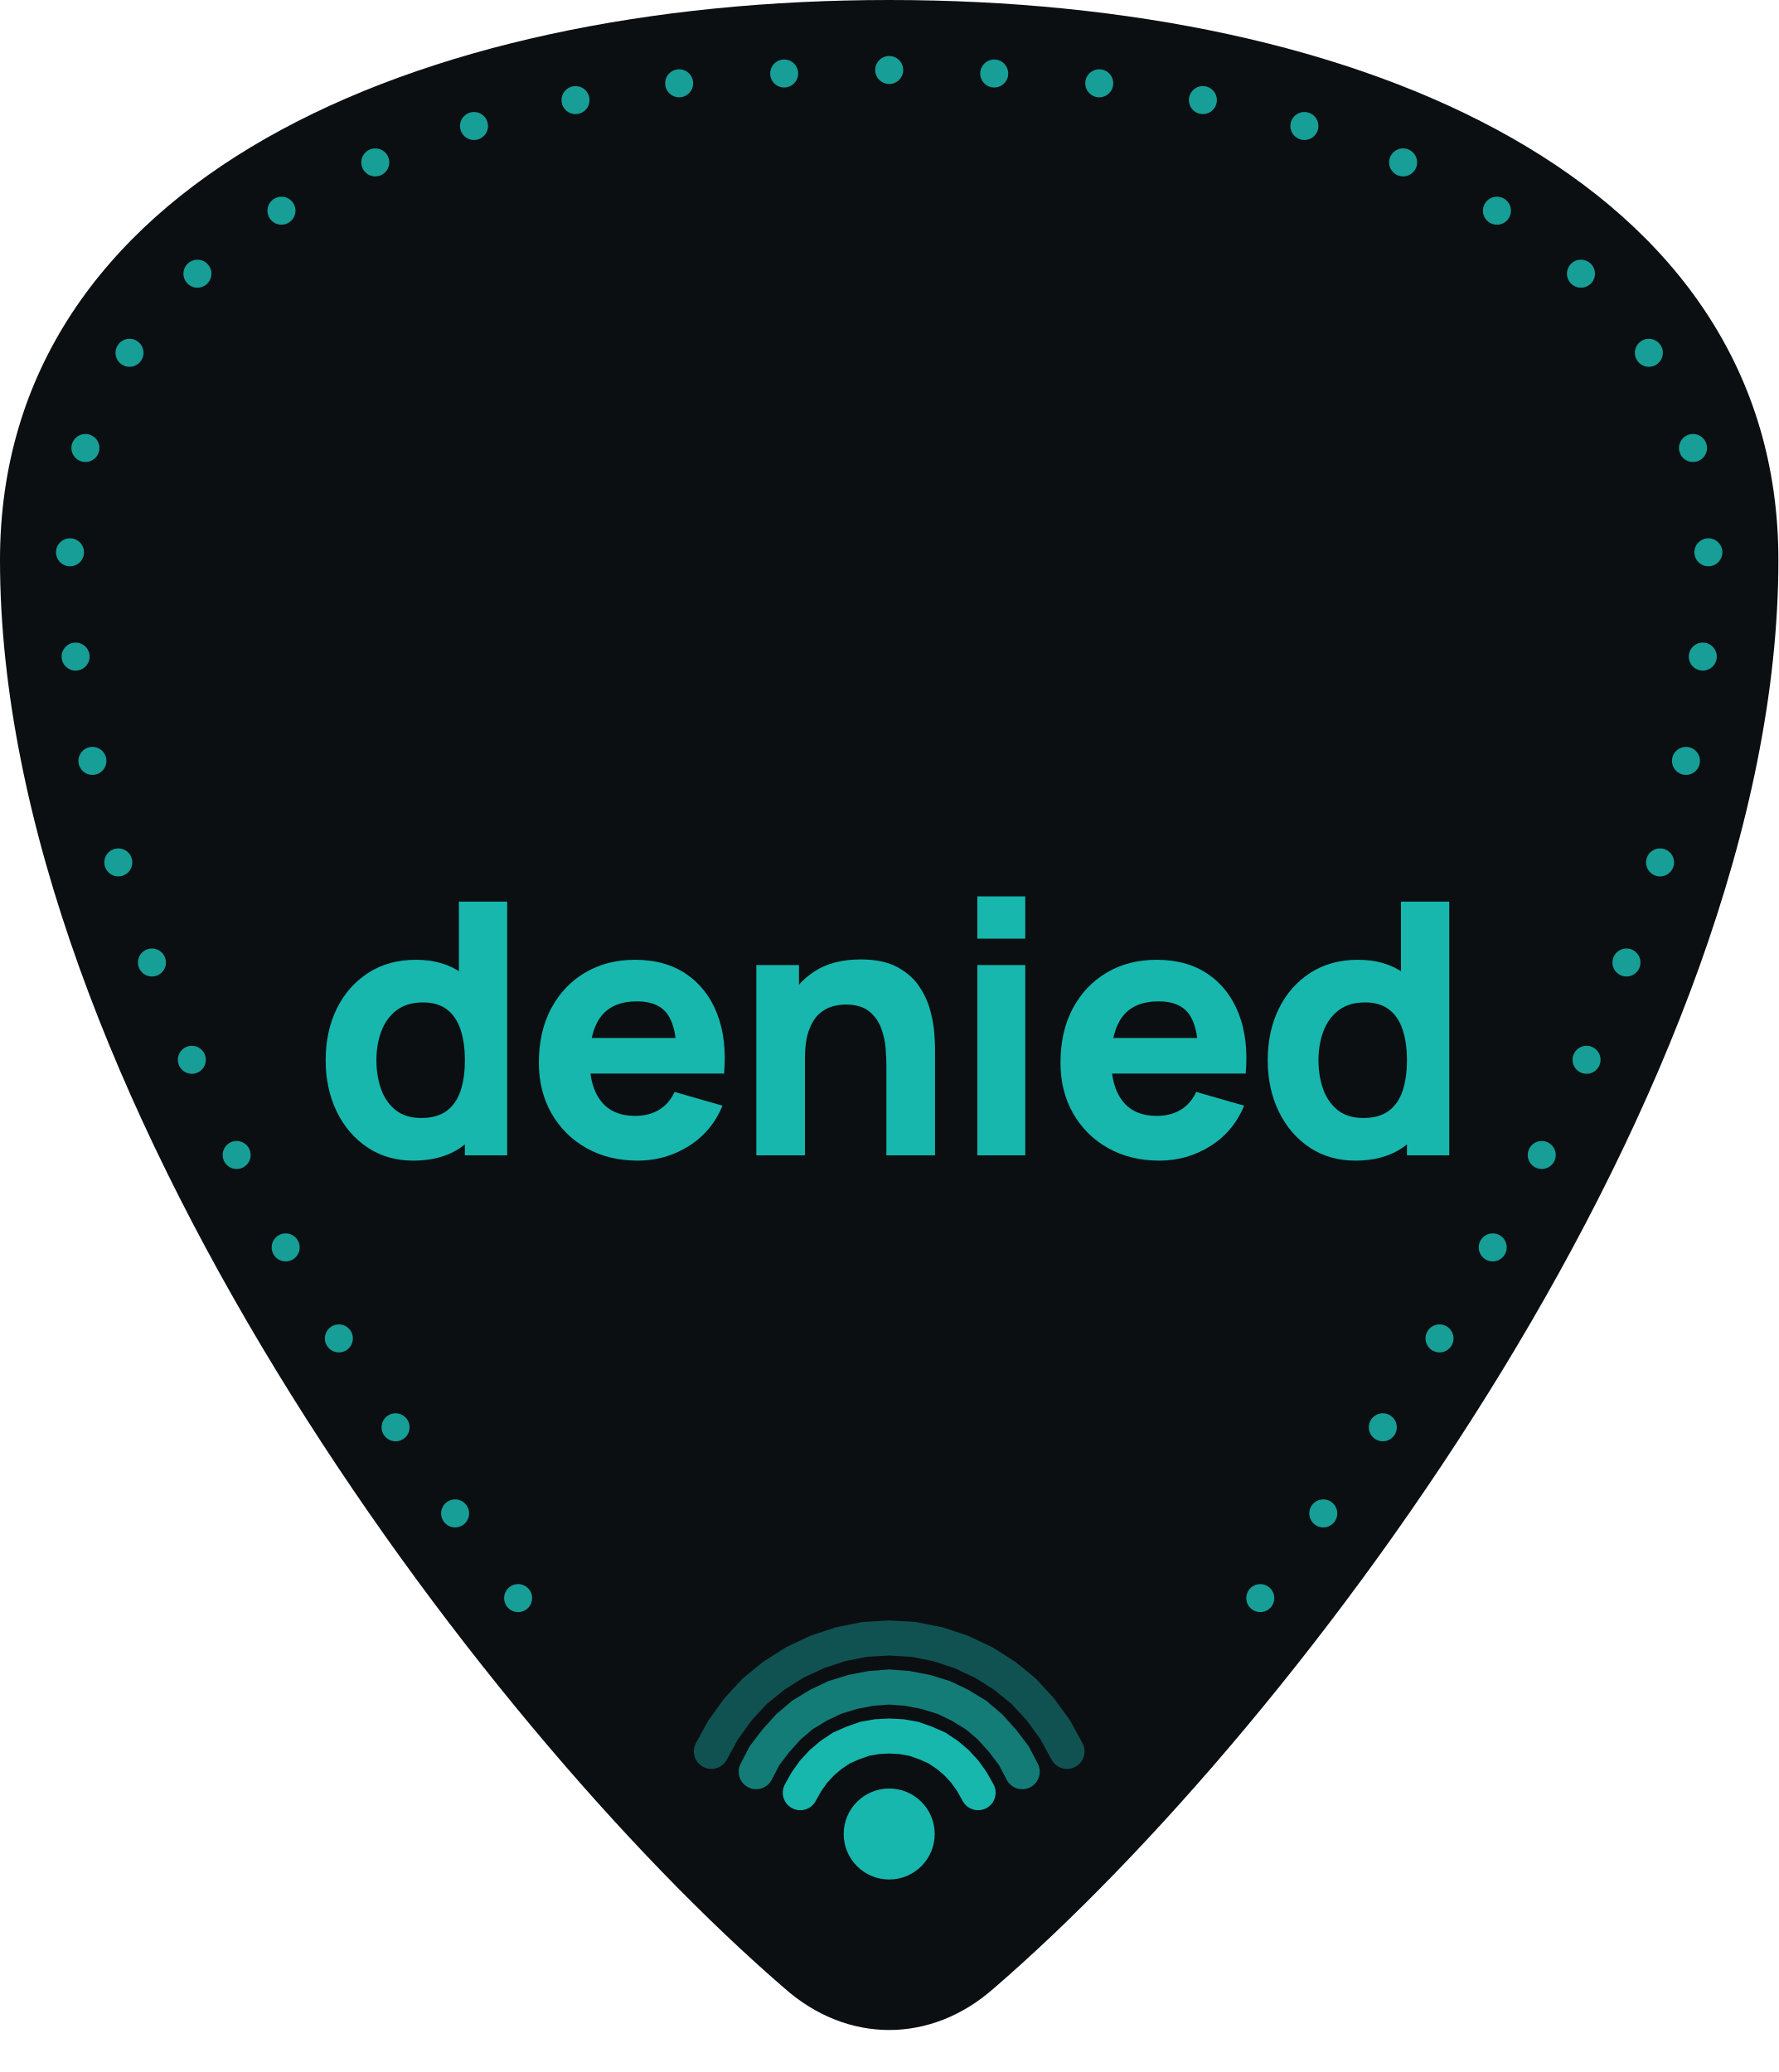
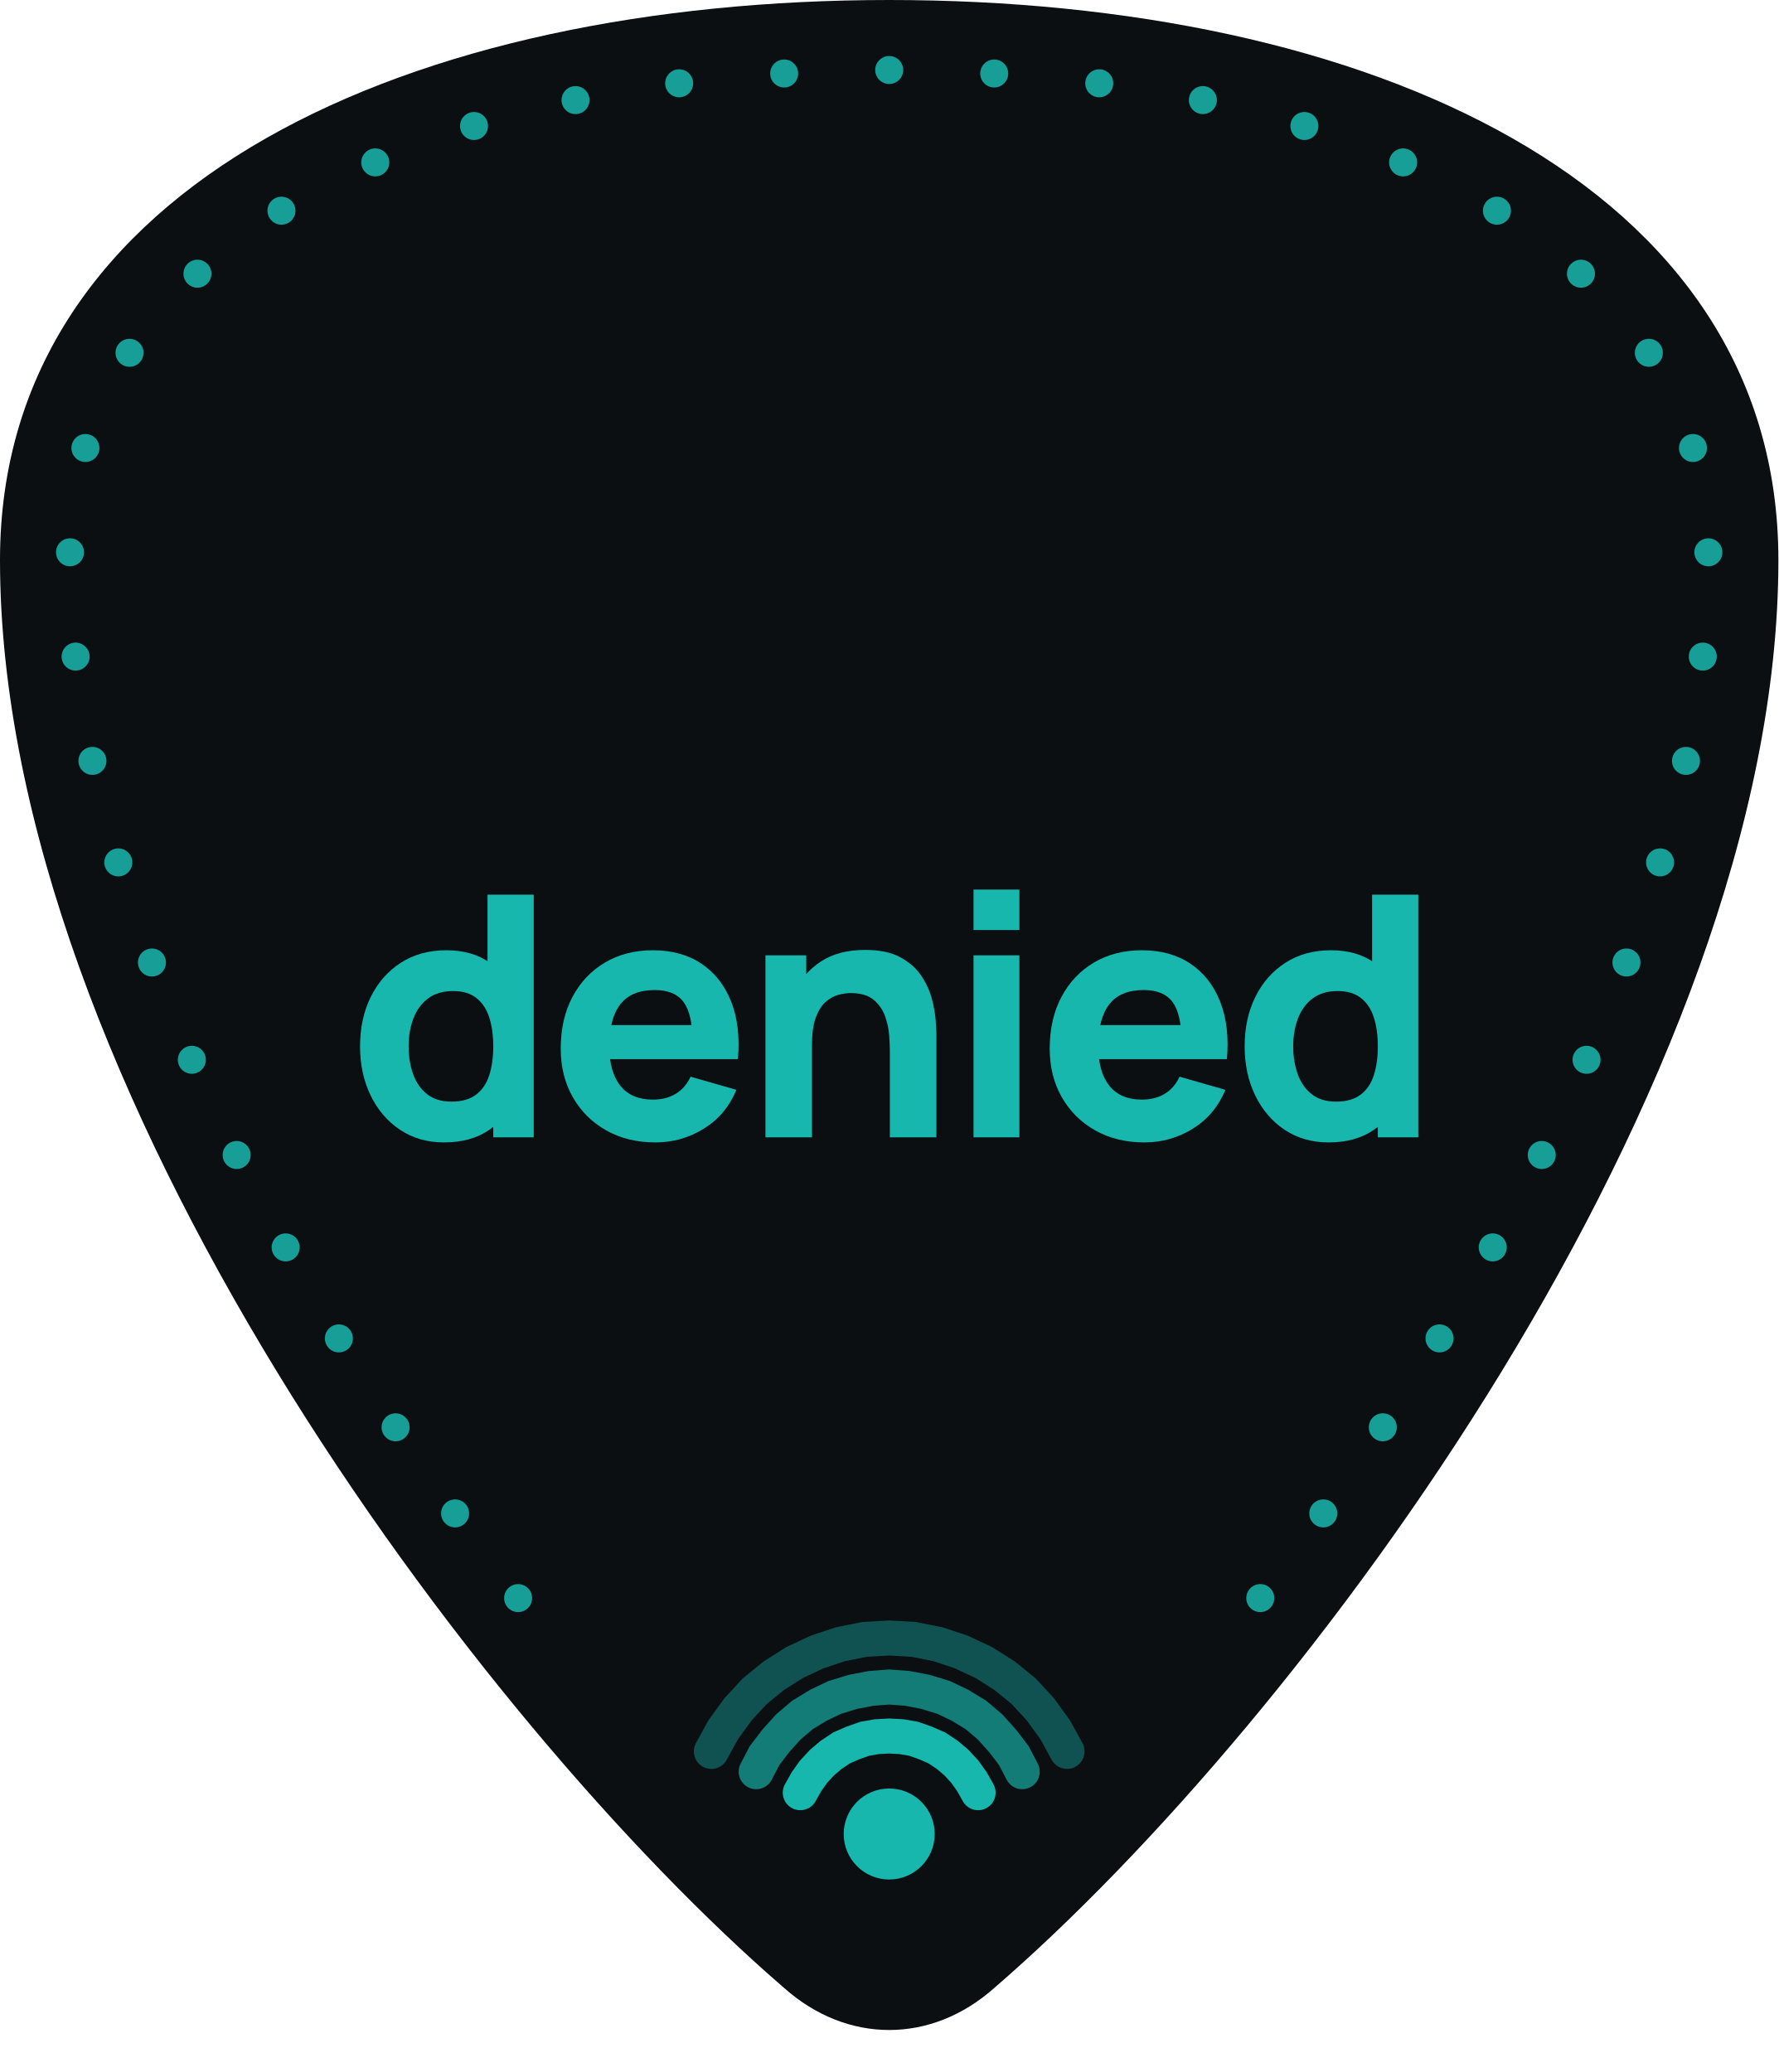
<svg xmlns="http://www.w3.org/2000/svg" viewBox="0 0 25.4 29.6" width="25.4mm" height="29.6mm">
  <defs>
    <clipPath id="pk">
      <path d="M 12.7 0.0 C 19.5 0.0 25.4 2.6 25.4 8.0 C 25.4 15.5 18.6 24.6 14.2 28.4 C 13.3 29.2 12.1 29.2 11.2 28.4 C 6.8 24.6 0.0 15.5 0.0 8.0 C 0.0 2.6 5.9 0.0 12.7 0.0 Z" />
    </clipPath>
  </defs>
  <path d="M 12.7 0.0 C 19.5 0.0 25.4 2.6 25.4 8.0 C 25.4 15.5 18.6 24.6 14.2 28.4 C 13.3 29.2 12.1 29.2 11.2 28.4 C 6.8 24.6 0.0 15.5 0.0 8.0 C 0.0 2.6 5.9 0.0 12.7 0.0 Z" fill="#0B0F12" />
  <g clip-path="url(#pk)">
    <circle cx="12.70" cy="1.00" r="0.2" fill="#17B7AE" opacity="0.85" />
    <circle cx="14.20" cy="1.05" r="0.2" fill="#17B7AE" opacity="0.85" />
    <circle cx="15.70" cy="1.19" r="0.2" fill="#17B7AE" opacity="0.85" />
    <circle cx="17.18" cy="1.43" r="0.2" fill="#17B7AE" opacity="0.85" />
    <circle cx="18.63" cy="1.80" r="0.2" fill="#17B7AE" opacity="0.85" />
    <circle cx="20.04" cy="2.32" r="0.2" fill="#17B7AE" opacity="0.85" />
    <circle cx="21.38" cy="3.01" r="0.2" fill="#17B7AE" opacity="0.85" />
    <circle cx="22.58" cy="3.91" r="0.2" fill="#17B7AE" opacity="0.85" />
    <circle cx="23.55" cy="5.04" r="0.2" fill="#17B7AE" opacity="0.85" />
    <circle cx="24.18" cy="6.40" r="0.2" fill="#17B7AE" opacity="0.85" />
    <circle cx="24.40" cy="7.89" r="0.2" fill="#17B7AE" opacity="0.85" />
    <circle cx="24.32" cy="9.38" r="0.2" fill="#17B7AE" opacity="0.85" />
    <circle cx="24.08" cy="10.87" r="0.2" fill="#17B7AE" opacity="0.85" />
    <circle cx="23.71" cy="12.32" r="0.2" fill="#17B7AE" opacity="0.85" />
    <circle cx="23.23" cy="13.75" r="0.2" fill="#17B7AE" opacity="0.85" />
    <circle cx="22.66" cy="15.14" r="0.2" fill="#17B7AE" opacity="0.85" />
    <circle cx="22.02" cy="16.50" r="0.2" fill="#17B7AE" opacity="0.85" />
    <circle cx="21.32" cy="17.82" r="0.2" fill="#17B7AE" opacity="0.85" />
    <circle cx="20.56" cy="19.12" r="0.2" fill="#17B7AE" opacity="0.85" />
    <circle cx="19.75" cy="20.39" r="0.2" fill="#17B7AE" opacity="0.85" />
    <circle cx="18.90" cy="21.62" r="0.2" fill="#17B7AE" opacity="0.85" />
    <circle cx="18.00" cy="22.83" r="0.2" fill="#17B7AE" opacity="0.85" />
    <circle cx="7.40" cy="22.83" r="0.2" fill="#17B7AE" opacity="0.85" />
    <circle cx="6.50" cy="21.62" r="0.2" fill="#17B7AE" opacity="0.85" />
    <circle cx="5.65" cy="20.39" r="0.2" fill="#17B7AE" opacity="0.85" />
    <circle cx="4.84" cy="19.12" r="0.2" fill="#17B7AE" opacity="0.85" />
    <circle cx="4.08" cy="17.82" r="0.2" fill="#17B7AE" opacity="0.85" />
    <circle cx="3.38" cy="16.50" r="0.2" fill="#17B7AE" opacity="0.85" />
    <circle cx="2.74" cy="15.14" r="0.2" fill="#17B7AE" opacity="0.85" />
    <circle cx="2.17" cy="13.75" r="0.2" fill="#17B7AE" opacity="0.85" />
    <circle cx="1.69" cy="12.32" r="0.2" fill="#17B7AE" opacity="0.85" />
    <circle cx="1.32" cy="10.87" r="0.2" fill="#17B7AE" opacity="0.85" />
    <circle cx="1.08" cy="9.38" r="0.2" fill="#17B7AE" opacity="0.85" />
    <circle cx="1.00" cy="7.89" r="0.2" fill="#17B7AE" opacity="0.85" />
    <circle cx="1.22" cy="6.40" r="0.2" fill="#17B7AE" opacity="0.85" />
    <circle cx="1.85" cy="5.04" r="0.2" fill="#17B7AE" opacity="0.85" />
    <circle cx="2.82" cy="3.91" r="0.2" fill="#17B7AE" opacity="0.85" />
    <circle cx="4.02" cy="3.01" r="0.2" fill="#17B7AE" opacity="0.85" />
    <circle cx="5.36" cy="2.32" r="0.2" fill="#17B7AE" opacity="0.85" />
    <circle cx="6.77" cy="1.80" r="0.2" fill="#17B7AE" opacity="0.85" />
    <circle cx="8.22" cy="1.43" r="0.2" fill="#17B7AE" opacity="0.85" />
    <circle cx="9.70" cy="1.19" r="0.2" fill="#17B7AE" opacity="0.85" />
    <circle cx="11.20" cy="1.05" r="0.2" fill="#17B7AE" opacity="0.85" />
    <path d="M11.43 25.61 L11.52 25.45 L11.62 25.31 L11.74 25.18 L11.87 25.07 L12.02 24.97 L12.18 24.90 L12.35 24.84 L12.52 24.81 L12.70 24.80 L12.88 24.81 L13.05 24.84 L13.22 24.90 L13.38 24.97 L13.53 25.07 L13.66 25.18 L13.78 25.31 L13.88 25.45 L13.97 25.61" fill="none" stroke="#17B7AE" stroke-width="0.5" stroke-linecap="round" opacity="1.0" />
    <path d="M10.80 25.31 L10.92 25.08 L11.08 24.87 L11.26 24.67 L11.46 24.50 L11.69 24.36 L11.92 24.25 L12.18 24.17 L12.44 24.12 L12.70 24.10 L12.96 24.12 L13.22 24.17 L13.48 24.25 L13.71 24.36 L13.94 24.50 L14.14 24.67 L14.32 24.87 L14.48 25.08 L14.60 25.31" fill="none" stroke="#17B7AE" stroke-width="0.5" stroke-linecap="round" opacity="0.65" />
    <path d="M10.16 25.02 L10.33 24.71 L10.54 24.42 L10.78 24.16 L11.05 23.94 L11.35 23.75 L11.67 23.60 L12.00 23.49 L12.35 23.42 L12.70 23.40 L13.05 23.42 L13.40 23.49 L13.73 23.60 L14.05 23.75 L14.35 23.94 L14.62 24.16 L14.86 24.42 L15.07 24.71 L15.24 25.02" fill="none" stroke="#17B7AE" stroke-width="0.5" stroke-linecap="round" opacity="0.4" />
    <circle cx="12.7" cy="26.2" r="0.65" fill="#17B7AE" />
-     <path transform="translate(4.450 16.505) scale(0.002517 -0.002517)" d="M578 -30Q429 -30 317.0 45.0Q205 120 142.5 249.0Q80 378 80 540Q80 705 143.5 833.5Q207 962 322.0 1036.0Q437 1110 592 1110Q746 1110 851.0 1035.0Q956 960 1010.0 831.0Q1064 702 1064 540Q1064 378 1009.5 249.0Q955 120 847.0 45.0Q739 -30 578 -30ZM622 212Q713 212 767.5 253.0Q822 294 846.0 368.0Q870 442 870 540Q870 638 846.0 712.0Q822 786 769.5 827.0Q717 868 632 868Q541 868 482.5 823.5Q424 779 396.0 704.5Q368 630 368 540Q368 449 395.0 374.5Q422 300 478.0 256.0Q534 212 622 212ZM870 0V740H836V1440H1110V0Z" fill="#17B7AE" />
-     <path transform="translate(7.495 16.505) scale(0.002517 -0.002517)" d="M642 -30Q476 -30 349.5 41.5Q223 113 151.5 238.5Q80 364 80 526Q80 703 150.0 834.0Q220 965 343.0 1037.5Q466 1110 626 1110Q796 1110 915.0 1030.0Q1034 950 1091.0 805.0Q1148 660 1131 464H862V564Q862 729 809.5 801.5Q757 874 638 874Q499 874 433.5 789.5Q368 705 368 540Q368 389 433.5 306.5Q499 224 626 224Q706 224 763.0 259.0Q820 294 850 360L1122 282Q1061 134 929.5 52.0Q798 -30 642 -30ZM284 464V666H1000V464Z" fill="#17B7AE" />
-     <path transform="translate(10.455 16.505) scale(0.002517 -0.002517)" d="M876 0V510Q876 547 872.0 604.5Q868 662 847.0 720.0Q826 778 778.5 817.0Q731 856 644 856Q609 856 569.0 845.0Q529 834 494.0 802.5Q459 771 436.5 710.0Q414 649 414 548L258 622Q258 750 310.0 862.0Q362 974 466.5 1043.0Q571 1112 730 1112Q857 1112 937.0 1069.0Q1017 1026 1061.5 960.0Q1106 894 1125.0 822.5Q1144 751 1148.0 692.0Q1152 633 1152 606V0ZM138 0V1080H380V722H414V0Z" fill="#17B7AE" />
-     <path transform="translate(13.556 16.505) scale(0.002517 -0.002517)" d="M160 1230V1470H432V1230ZM160 0V1080H432V0Z" fill="#17B7AE" />
-     <path transform="translate(14.945 16.505) scale(0.002517 -0.002517)" d="M642 -30Q476 -30 349.5 41.5Q223 113 151.5 238.5Q80 364 80 526Q80 703 150.0 834.0Q220 965 343.0 1037.5Q466 1110 626 1110Q796 1110 915.0 1030.0Q1034 950 1091.0 805.0Q1148 660 1131 464H862V564Q862 729 809.5 801.5Q757 874 638 874Q499 874 433.5 789.5Q368 705 368 540Q368 389 433.5 306.5Q499 224 626 224Q706 224 763.0 259.0Q820 294 850 360L1122 282Q1061 134 929.5 52.0Q798 -30 642 -30ZM284 464V666H1000V464Z" fill="#17B7AE" />
-     <path transform="translate(17.905 16.505) scale(0.002517 -0.002517)" d="M578 -30Q429 -30 317.0 45.0Q205 120 142.5 249.0Q80 378 80 540Q80 705 143.5 833.5Q207 962 322.0 1036.0Q437 1110 592 1110Q746 1110 851.0 1035.0Q956 960 1010.0 831.0Q1064 702 1064 540Q1064 378 1009.5 249.0Q955 120 847.0 45.0Q739 -30 578 -30ZM622 212Q713 212 767.5 253.0Q822 294 846.0 368.0Q870 442 870 540Q870 638 846.0 712.0Q822 786 769.5 827.0Q717 868 632 868Q541 868 482.5 823.5Q424 779 396.0 704.5Q368 630 368 540Q368 449 395.0 374.5Q422 300 478.0 256.0Q534 212 622 212ZM870 0V740H836V1440H1110V0Z" fill="#17B7AE" />
+     <path transform="translate(4.950 16.248) scale(0.002408 -0.002408)" d="M578 -30Q429 -30 317.0 45.0Q205 120 142.5 249.0Q80 378 80 540Q80 705 143.5 833.5Q207 962 322.0 1036.0Q437 1110 592 1110Q746 1110 851.0 1035.0Q956 960 1010.0 831.0Q1064 702 1064 540Q1064 378 1009.5 249.0Q955 120 847.0 45.0Q739 -30 578 -30ZM622 212Q713 212 767.5 253.0Q822 294 846.0 368.0Q870 442 870 540Q870 638 846.0 712.0Q822 786 769.5 827.0Q717 868 632 868Q541 868 482.5 823.5Q424 779 396.0 704.5Q368 630 368 540Q368 449 395.0 374.5Q422 300 478.0 256.0Q534 212 622 212ZM870 0V740H836V1440H1110V0Z" fill="#17B7AE" />
+     <path transform="translate(7.816 16.248) scale(0.002408 -0.002408)" d="M642 -30Q476 -30 349.5 41.5Q223 113 151.5 238.5Q80 364 80 526Q80 703 150.0 834.0Q220 965 343.0 1037.5Q466 1110 626 1110Q796 1110 915.0 1030.0Q1034 950 1091.0 805.0Q1148 660 1131 464H862V564Q862 729 809.5 801.5Q757 874 638 874Q499 874 433.5 789.5Q368 705 368 540Q368 389 433.5 306.5Q499 224 626 224Q706 224 763.0 259.0Q820 294 850 360L1122 282Q1061 134 929.5 52.0Q798 -30 642 -30ZM284 464V666H1000V464Z" fill="#17B7AE" />
+     <path transform="translate(10.600 16.248) scale(0.002408 -0.002408)" d="M876 0V510Q876 547 872.0 604.5Q868 662 847.0 720.0Q826 778 778.5 817.0Q731 856 644 856Q609 856 569.0 845.0Q529 834 494.0 802.5Q459 771 436.5 710.0Q414 649 414 548L258 622Q258 750 310.0 862.0Q362 974 466.5 1043.0Q571 1112 730 1112Q857 1112 937.0 1069.0Q1017 1026 1061.5 960.0Q1106 894 1125.0 822.5Q1144 751 1148.0 692.0Q1152 633 1152 606V0ZM138 0V1080H380V722H414V0Z" fill="#17B7AE" />
+     <path transform="translate(13.519 16.248) scale(0.002408 -0.002408)" d="M160 1230V1470H432V1230ZM160 0V1080H432V0Z" fill="#17B7AE" />
+     <path transform="translate(14.800 16.248) scale(0.002408 -0.002408)" d="M642 -30Q476 -30 349.5 41.5Q223 113 151.5 238.5Q80 364 80 526Q80 703 150.0 834.0Q220 965 343.0 1037.5Q466 1110 626 1110Q796 1110 915.0 1030.0Q1034 950 1091.0 805.0Q1148 660 1131 464H862V564Q862 729 809.5 801.5Q757 874 638 874Q499 874 433.5 789.5Q368 705 368 540Q368 389 433.5 306.5Q499 224 626 224Q706 224 763.0 259.0Q820 294 850 360L1122 282Q1061 134 929.5 52.0Q798 -30 642 -30ZM284 464V666H1000V464Z" fill="#17B7AE" />
+     <path transform="translate(17.584 16.248) scale(0.002408 -0.002408)" d="M578 -30Q429 -30 317.0 45.0Q205 120 142.5 249.0Q80 378 80 540Q80 705 143.5 833.5Q207 962 322.0 1036.0Q437 1110 592 1110Q746 1110 851.0 1035.0Q956 960 1010.0 831.0Q1064 702 1064 540Q1064 378 1009.5 249.0Q955 120 847.0 45.0Q739 -30 578 -30ZM622 212Q713 212 767.5 253.0Q822 294 846.0 368.0Q870 442 870 540Q870 638 846.0 712.0Q822 786 769.5 827.0Q717 868 632 868Q541 868 482.5 823.5Q424 779 396.0 704.5Q368 630 368 540Q368 449 395.0 374.5Q422 300 478.0 256.0Q534 212 622 212ZM870 0V740H836V1440H1110V0Z" fill="#17B7AE" />
  </g>
</svg>
